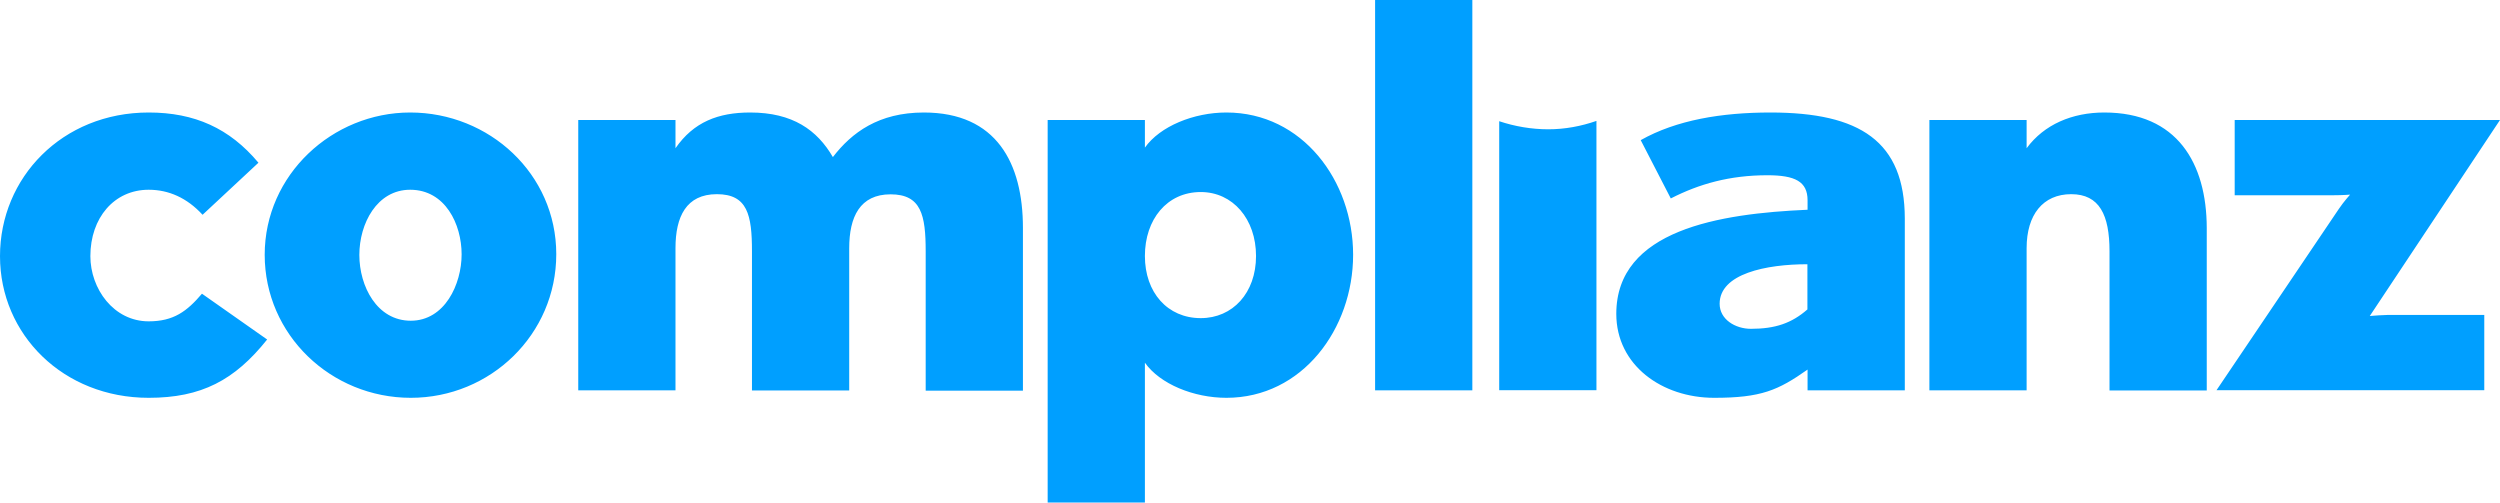
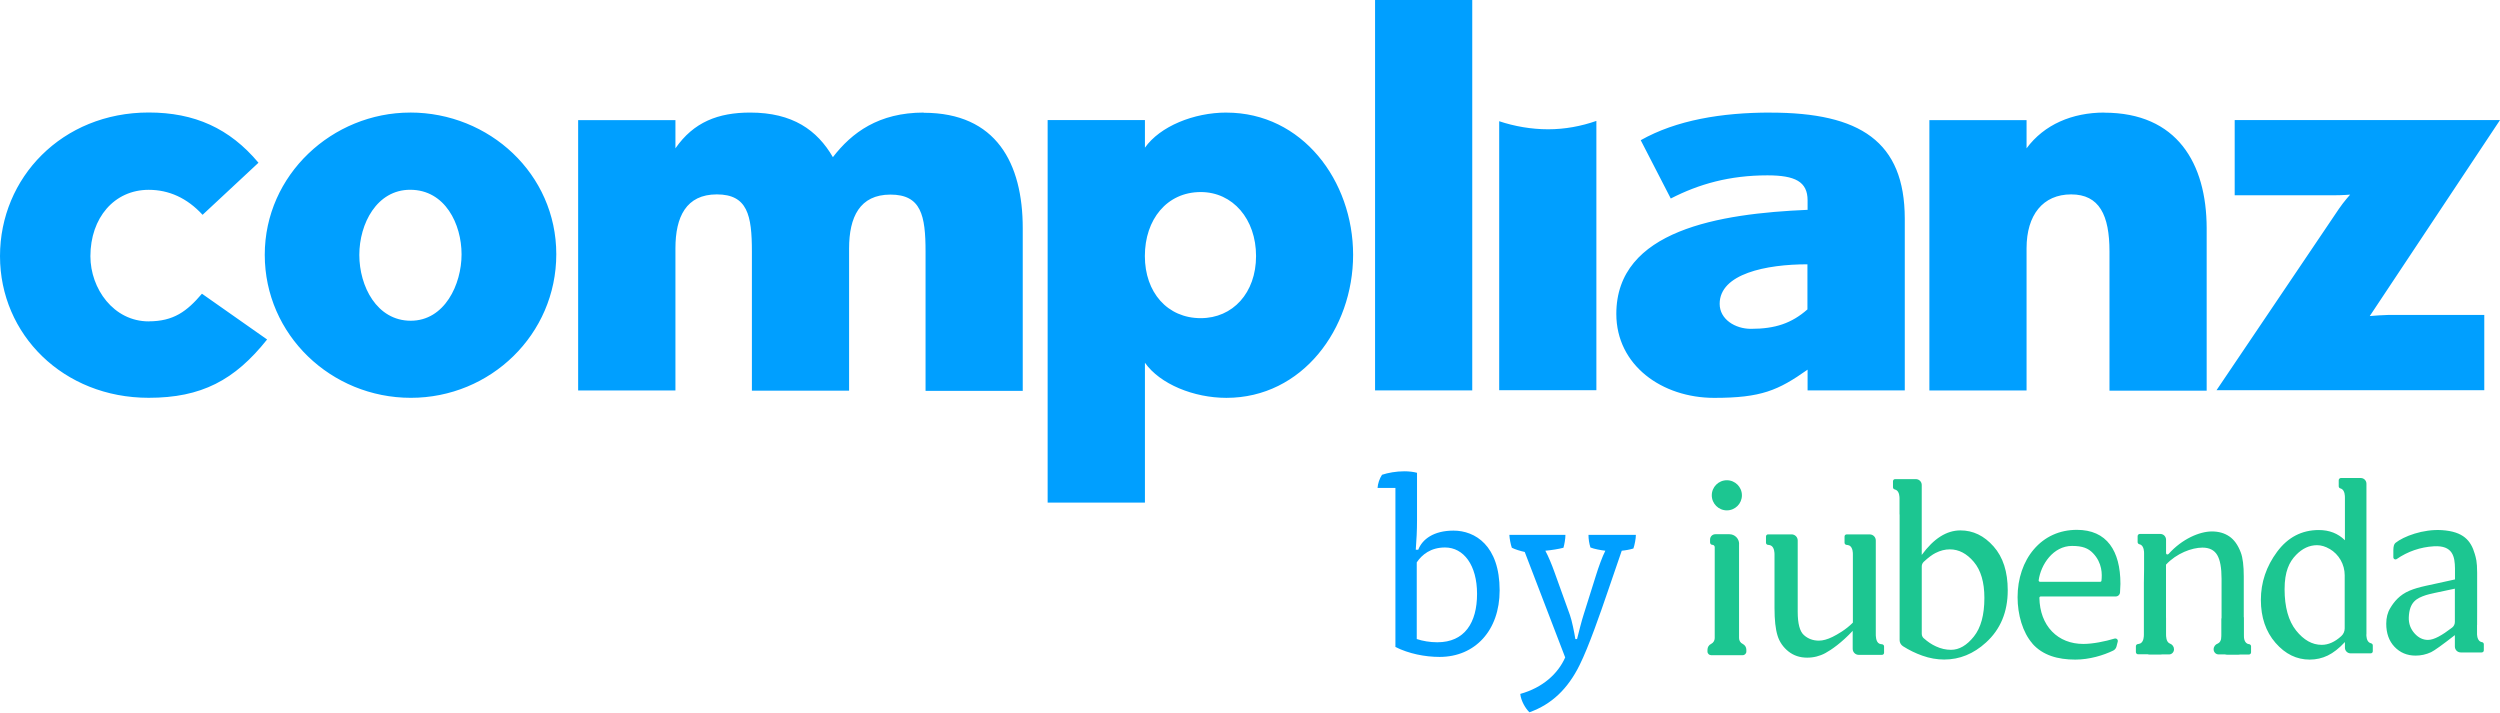
- <svg xmlns="http://www.w3.org/2000/svg" id="uuid-198c2dc3-7c1a-4465-a4e3-f3a903a50160" viewBox="0 0 1637.7 329.2">
+ <svg xmlns="http://www.w3.org/2000/svg" id="Capa_1" data-name="Capa 1" viewBox="0 0 1503.26 428.28">
  <defs>
-     <style>.uuid-0af3e7fc-7a94-4de7-8242-2e727a045522{fill:#009fff;}</style>
+     <style>.cls-2{fill:#009fff}.cls-3{fill:#1cc691}</style>
  </defs>
-   <path class="uuid-0af3e7fc-7a94-4de7-8242-2e727a045522" d="m803.4,73.7c-21.4,0-43.5,9-53.4,23v-18.1h-63.7v250.6h63.7v-91.6c9.9,14,32,23,53.4,23,49.7,0,83-45.2,83-93.7s-33.3-93.2-83-93.2Zm-16.8,134.7c-21.8,0-36.6-16.8-36.6-40.7s14.4-41.9,36.6-41.9c21,0,36.2,17.7,36.2,41.9s-15.3,40.7-36.2,40.7Zm-181.4-134.7c-29.6,0-47.2,13.1-59.6,29.2-10.3-17.7-26.3-29.2-54.2-29.2-20.9,0-37,6.2-48.9,23.4v-18.5h-63.7v177.1h63.7v-93.2c0-20.5,7-35.3,27.1-35.3s23,13.6,23,37.4v91.2h63.7v-93.2c0-20.5,7-35.3,27.1-35.3s23,13.6,23,37.4v91.2h63.7v-106.6c0-42.4-17.3-75.6-64.9-75.6Zm-336.5,0c-50.9,0-95.3,40.7-95.3,93.2s43.5,93.7,95.7,93.7,95.3-41.5,95.3-94.1-43.9-92.8-95.7-92.8Zm.4,136.4c-22.2,0-33.7-22.6-33.7-43.1s11.5-42.7,33.3-42.7c23,0,33.7,22.6,33.7,42.3s-11.1,43.5-33.3,43.5Zm-171.7.4c-23,0-38.2-21.4-38.2-42.7,0-25.1,15.6-43.5,38.2-43.5,13.1,0,25.1,5.3,35.3,16.4l36.6-34.1c-18.9-22.6-41.9-32.9-71.9-32.9C40.7,73.7,0,116.4,0,167.8s41.5,92.8,97.4,92.8c34.5,0,56.3-11.5,77.6-38.2l-42.7-30c-9.8,11.5-18.5,18.1-34.9,18.1ZM1378.5,73.7c-21,0-39.4,7.8-50.9,23.4v-18.5h-63.7v177.1h63.7v-93.2c0-21.8,10.7-35.3,29.2-35.3s25.1,13.6,25.1,37.4v91.2h63.7v-106.5c-.1-42.4-19.4-75.6-67.1-75.6Zm-218.7,0c-32,0-61.6,4.9-85,18.1l19.7,38.2c18.5-9.5,38.6-15.2,63.3-15.2,18.1,0,26.3,4.1,26.3,16.4v6.2c-57.5,2.5-125.3,13.1-125.3,68.2,0,33.7,30,55,64.1,55,30.8,0,41.9-4.9,61.2-18.5v13.6h63.7v-112.6c-.1-50.5-29.3-69.4-88-69.4Zm24.2,129c-10.3,9-21,12.7-37,12.7-10.3,0-20.5-6.2-20.5-16.4,0-19.7,30.4-25.9,57.5-25.9v29.6Zm-283.2,53h63.7V0h-63.7v255.7Zm651.6-48.7l85.3-128.4h-173.8v49.3h64.9c5.8,0,10.7-.4,10.7-.4,0,0-4.1,4.5-7.4,9.4l-80.1,118.7h175.4v-49.3h-63c-3.6.1-8.9.4-12,.7Zm-570.3-127.6v176.2h63.7V79.2c-10,3.5-20.7,5.5-31.6,5.5s-22-1.9-32.1-5.3Z" />
+   <path d="M737.44 67.69c-19.65 0-39.93 8.29-48.99 21.11V72.19h-58.5v230.02h58.5v-84.09c9.06 12.85 29.37 21.11 48.99 21.11 45.62 0 76.19-41.48 76.19-86s-30.56-85.52-76.19-85.52v-.03Zm-15.42 123.62c-20.01 0-33.61-15.42-33.61-37.36s13.21-38.47 33.61-38.47c19.26 0 33.25 16.25 33.25 38.47s-14.04 37.36-33.25 37.36M555.51 67.69c-27.16 0-43.33 12.05-54.69 26.81-9.45-16.25-24.15-26.81-49.77-26.81-19.17 0-33.96 5.7-44.91 21.5V72.22h-58.5v162.57h58.5v-85.52c0-18.79 6.41-32.38 24.87-32.38s21.11 12.49 21.11 34.32v83.7h58.44v-85.52c0-18.85 6.41-32.38 24.87-32.38s21.11 12.49 21.11 34.32v83.7h58.44V137.2c0-38.94-15.86-69.39-59.55-69.39v-.09l.06-.03Zm-308.85 0c-46.73 0-87.46 37.36-87.46 85.52s39.93 86 87.84 86 87.46-38.11 87.46-86.35-40.28-85.19-87.84-85.19v.03Zm.32 125.17c-20.4 0-30.92-20.72-30.92-39.57s10.56-39.18 30.56-39.18c21.11 0 30.92 20.72 30.92 38.82s-10.17 39.93-30.56 39.93m-157.55.39c-21.11 0-35.07-19.65-35.07-39.18 0-23.05 14.31-39.93 35.07-39.93 12.05 0 23.05 4.86 32.38 15.03l33.61-31.31c-17.35-20.72-38.47-30.21-66.02-30.21C37.36 67.66 0 106.84 0 154.01s38.11 85.19 89.4 85.19c31.67 0 51.7-10.56 71.21-35.07l-39.18-27.52c-9.01 10.56-16.97 16.61-32.05 16.61h.03l.03.03ZM1265.31 67.69c-19.26 0-36.17 7.19-46.73 21.5V72.22h-58.44v162.57h58.44v-85.52c0-20.01 9.84-32.38 26.81-32.38s23.05 12.49 23.05 34.32v83.7h58.44v-97.77c-.09-38.94-17.8-69.39-61.6-69.39zm-200.74 0c-29.37 0-56.57 4.53-78 16.61l18.07 35.07c16.97-8.74 35.42-13.93 58.12-13.93 16.61 0 24.15 3.76 24.15 15.03v5.7c-52.78 2.27-115.01 12.05-115.01 62.59 0 30.92 27.52 50.48 58.83 50.48 28.27 0 38.47-4.47 56.18-16.97v12.49h58.44V131.41c-.09-46.37-26.9-63.69-80.78-63.69zm22.22 118.38c-9.45 8.29-19.26 11.66-33.96 11.66-9.45 0-18.79-5.7-18.79-15.03 0-18.07 27.91-23.77 52.78-23.77v27.16h-.03v-.03Zm-259.96 48.66h58.44V0h-58.44zm598.13-44.7 78.3-117.84h-159.53v45.23h59.58c5.31 0 9.84-.39 9.84-.39s-3.76 4.14-6.8 8.62l-73.53 108.96h160.99v-45.23h-57.85c-3.31.09-8.17.39-11 .66h-.03.03ZM901.47 72.91v161.7h58.44V72.7c-9.18 3.22-18.99 5.04-29.01 5.04s-20.22-1.76-29.46-4.86h.03z" class="cls-2" />
+   <path d="M1114.07 379.29c-6.56 7.1-13.03 11.57-16.49 13.42a22.7 22.7 0 0 1-10.97 2.74c-4.29 0-8.02-1.22-11.21-3.73-3.1-2.45-5.43-5.78-6.56-9.54-1.22-3.91-1.82-9.42-1.82-16.55v-32.2c0-.81 0-4.32-2.21-5.43-.57-.24-1.16-.33-1.79-.39-.66-.09-1.13-.6-1.13-1.28v-3.73c0-.72.57-1.28 1.25-1.28h14.13c2.06 0 3.7 1.64 3.7 3.7v42.85c0 7.13 1.25 11.81 3.73 14.01 2.5 2.24 5.52 3.34 9.01 3.34 2.39 0 5.13-.75 8.17-2.24 3.04-1.52 8.08-4.35 12.26-8.59v-40.94c.03-.81.03-4.32-2.12-5.43-.57-.24-1.13-.33-1.76-.39-.66-.09-1.13-.66-1.13-1.28v-3.73c0-.72.54-1.28 1.25-1.28h13.9c2.03 0 3.64 1.64 3.64 3.64v56.27c0 .81-.09 4.68 2.09 5.78.57.24 1.13.33 1.76.39.66.09 1.13.66 1.13 1.28v3.76c0 .33-.12.69-.33.92-.24.24-.57.39-.92.39h-13.98c-2.03 0-3.64-1.64-3.64-3.64v-10.74h.09l-.03-.12Zm28.12-69.93v-9.6c0-.75 0-4.17-2.12-5.19-.27-.12-.57-.24-.83-.3-.57-.15-.98-.66-.98-1.25v-3.61c0-.33.12-.69.33-.92.24-.24.57-.39.92-.39h12.52c1.94 0 3.52 1.58 3.52 3.52v42.07c7.19-9.87 14.94-14.76 23.26-14.76 7.6 0 14.25 3.19 19.95 9.66 5.67 6.41 8.5 15.18 8.5 26.36 0 13-4.35 23.47-13.09 31.4-7.48 6.83-15.86 10.23-25.11 10.23-4.32 0-8.71-.75-13.15-2.33a57 57 0 0 1-11.63-5.67c-1.25-.81-2.03-2.18-2.03-3.61v-75.62h-.09.03Zm14.61 74.46c2.36 2.09 4.77 3.73 7.31 4.86 2.92 1.37 5.96 2.06 9.04 2.06 4.89 0 9.48-2.65 13.72-7.96 4.26-5.31 6.35-13.06 6.35-23.29 0-9.39-2.12-16.61-6.35-21.62-4.26-5.04-9.04-7.54-14.43-7.54-2.86 0-5.73.72-8.59 2.18-1.91.95-4.26 2.68-7.07 5.28-.75.72-1.22 1.7-1.22 2.74v40.55c0 1.07.45 2.09 1.25 2.77v-.03Zm145.63-12.43v-31.88c6.35-6.8 15.51-10.23 21.92-10.23 4.14 0 7.1 1.49 8.86 4.44s2.62 7.72 2.62 14.28v42.05c0 1.94 1.61 3.52 3.52 3.52h12.94c.72 0 1.28-.6 1.28-1.34v-3.61c0-.66-.51-1.16-1.13-1.28-.39-.03-.75-.15-1.13-.3-2.12-1.07-2.12-4.47-2.12-5.28v-35.07c0-6.5-.6-11.33-1.79-14.46-1.7-4.53-4.03-7.75-6.95-9.72s-6.38-2.95-10.41-2.95c-7.39 0-17.92 4.47-26 13.48l-.09.09c-.24.27-.6.33-.95.24s-.54-.45-.54-.81v-8.02c0-.92-.39-1.82-1.01-2.47a3.48 3.48 0 0 0-2.47-1.01h-12.31c-.33 0-.69.15-.92.39s-.39.57-.39.92v3.61c0 .57.42 1.1.98 1.25.27.09.54.15.81.27 2.09 1.07 2.09 4.44 2.09 5.19v9.57c-.03 2.62-.12 5.55-.12 8.44v30.95c0 .81 0 4.2-2.12 5.25-.51.18-1.01.33-1.55.39-.66.09-1.13.66-1.13 1.28v3.52c0 .72.54 1.28 1.25 1.34h13.36c1.94 0 3.52-1.58 3.52-3.52v-18.58.09-.03Zm187.02 4.38v5.81c.15 2.24.83 3.64 2.09 4.26.3.15.66.27.98.3.6.12 1.01.66 1.01 1.25V391c0 .33-.12.69-.33.92-.24.24-.57.39-.92.39h-12.64c-1.94 0-3.52-1.58-3.52-3.52v-6.89c-7.6 5.93-12.37 9.33-14.31 10.26a21.8 21.8 0 0 1-9.3 2.06c-5.13 0-9.33-1.79-12.67-5.28-3.34-3.52-4.98-8.17-4.98-13.9 0-3.64.81-6.8 2.45-9.45 2.21-3.7 5.55-7.9 11.54-10.41 5.99-2.5 11.12-3.07 27.34-6.77v-6.56c-.09-6.98-1.16-14.04-12.73-13.36a43.6 43.6 0 0 0-22.3 7.66c-.39.27-.92.3-1.34.09s-.69-.69-.69-1.13v-4.26c0-2.24.42-3.73 1.28-4.41 4.77-3.85 16.55-8.44 28.03-7.66 12.73.86 17.32 6.2 19.65 14.28.69 2.47 1.43 4.29 1.43 11.51v22.24c0 3.1 0 6.11-.03 8.98h-.03v-.03Zm-13.33-21.8c-10.02 2.06-15.8 3.34-17.32 3.85-5.58 1.85-10.02 4.03-10.38 13.36-.15 3.91 1.16 7.13 3.49 9.72s5.01 3.88 8.02 3.88c3.76 0 8.59-2.86 14.52-7.39a4.22 4.22 0 0 0 1.67-3.37v-20.04Zm-53.22 27.44c0 .81 0 4.11 2.06 5.13.24.12.51.24.83.3.57.15.98.66.98 1.25v3.46c0 .33-.12.69-.33.92-.24.24-.57.39-.92.39h-12.08a3.41 3.41 0 0 1-3.43-3.43v-3.34h-.03c-3.49 3.76-6.95 6.47-10.29 8.08s-6.98 2.45-10.85 2.45c-7.87 0-14.7-3.34-20.57-10.08-5.84-6.71-8.8-15.36-8.8-25.85s3.28-20.16 9.75-28.89 14.85-13.09 25.08-13.09c6.35 0 11.57 2.06 15.71 6.14v-25.67c0-.81 0-4.17-2.06-5.25-.24-.12-.45-.18-.72-.27-.57-.15-.95-.69-.95-1.25v-3.64c0-.72.57-1.28 1.28-1.34h11.96a3.41 3.41 0 0 1 3.43 3.43v90.56h-.06Zm-22.07-51.32c-2.59-1.52-5.13-2.27-7.6-2.27-4.59 0-8.8 1.97-12.58 5.84-4.14 4.26-6.92 9.99-6.92 20.66s2.33 19.05 6.92 24.81c4.59 5.75 9.72 8.62 15.39 8.62 4.03 0 7.96-1.76 11.78-5.25a6.26 6.26 0 0 0 2.06-4.68v-31.91c0-6.53-3.46-12.58-9.06-15.86h.03v.03Zm-178.73 56.86c-5.84-6.65-8.92-17.32-8.92-27.88 0-11.15 3.46-21.35 9.75-28.72 6.53-7.66 15.51-11.75 25.91-11.75 8.8 0 15.54 3.01 19.95 8.92 4.14 5.55 6.23 13.48 6.23 23.56 0 1.22-.09 2.92-.24 5.13-.09 1.37-1.22 2.45-2.59 2.45h-45.12c-.18 0-.39.09-.54.24s-.24.33-.24.54c.15 8.29 2.77 15.3 7.6 20.28 4.74 4.89 11.24 7.48 18.85 7.48 5.67 0 13.03-1.49 18.76-3.22.54-.15 1.1 0 1.49.33.39.39.57.95.42 1.49l-.75 2.95a3.8 3.8 0 0 1-2.03 2.47c-5.67 2.74-14.1 5.4-22.75 5.4-10.53 0-19.59-2.59-25.79-9.6v-.06Zm3.76-37.9c0 .18.09.39.24.54s.33.24.54.24h36.23c.39 0 .72-.27.75-.66.42-3.79.57-10.68-5.1-16.55-2.77-2.89-6.14-4.35-12.61-4.35-11.27 0-18.79 11.15-20.07 20.78h.03Z" class="cls-3" />
+   <path d="M1335.86 371.8v9.75c0 .81 0 4.26-2.09 5.31-.09 0-.15.09-.24.12a3.67 3.67 0 0 0-2.47 3.43c0 .81.3 1.58.86 2.18s1.34.92 2.18.92h11.54c.95 0 1.82-.39 2.47-1.01a3.48 3.48 0 0 0 1.01-2.47v-18.88l-13.27.72h-.03l.03-.06Zm-33.43 0v9.75c0 .81 0 4.26 2.09 5.31.09 0 .15.09.27.12 1.49.54 2.45 1.91 2.45 3.43 0 .81-.3 1.58-.86 2.18s-1.34.92-2.12.92h-11.54c-1.94 0-3.49-1.55-3.49-3.49v-18.88l13.27.72-.06-.06Zm-256.73-44.75v56.65c0 1.49.83 2.86 2.21 3.49a3.91 3.91 0 0 1 2.18 3.49v1.07c0 1.22-.98 2.21-2.18 2.21h-19.02c-1.16 0-2.18-.95-2.18-2.18v-1.1c0-1.49.83-2.86 2.18-3.49 1.34-.66 2.18-2.03 2.18-3.46v-54.72c0-.75-.6-1.4-1.4-1.4-.39 0-.72-.15-.98-.42s-.42-.6-.42-.98v-1.79c0-1.79 1.43-3.19 3.19-3.19h8.44c3.22 0 5.84 2.62 5.84 5.84l-.03-.03ZM1038.36 306.89c5.01 0 9.06-4.06 9.06-9.06s-4.06-9.06-9.06-9.06-9.06 4.06-9.06 9.06 4.06 9.06 9.06 9.06" class="cls-3" />
+   <g style="isolation:isolate">
+     <path d="M839.07 293.39h-10.74c.15-2.54 1.19-5.67 2.69-7.91 3.58-1.19 8.51-2.09 13.43-2.09 2.69 0 5.37.3 7.61.9v28.8c0 5.82-.3 11.64-.75 17.46h1.49c2.39-6.27 9.25-11.49 21.19-11.49 12.98 0 27.75 8.95 27.75 35.96 0 24.02-14.77 39.99-36.11 39.99-8.8 0-18.5-1.94-26.56-5.97zm12.83 90.87c3.58 1.19 7.91 1.94 12.38 1.94 16.41 0 23.88-11.79 23.88-29.1s-8.06-27.9-19.25-27.9c-8.66 0-13.88 4.33-17.01 8.95zM948.29 384.26c.9-3.58 2.83-11.34 4.03-14.92l7.46-23.72c1.34-4.33 3.73-11.04 5.52-14.47-2.69-.3-6.71-1.04-8.95-1.94-.75-2.24-1.19-5.07-1.19-7.61h28.5c0 2.24-.75 6.12-1.49 8.21-1.79.6-5.07 1.19-7.01 1.34l-8.5 24.77c-4.18 12.24-11.34 32.98-16.86 44.02-7.01 14.18-16.71 23.58-30.14 28.35-2.24-2.09-5.07-6.71-5.52-11.04 13.43-3.73 22.68-12.09 27.01-21.93l-24.32-63.42c-2.69-.6-5.67-1.49-7.76-2.54-.75-2.09-1.34-5.37-1.49-7.76h33.72c0 2.39-.6 5.67-1.19 7.76-2.69.75-7.46 1.49-10.89 1.79 1.79 3.28 3.88 8.36 5.37 12.53l9.4 26.11c1.19 3.28 2.69 10.74 3.28 14.47h1.04Z" class="cls-2" />
+   </g>
</svg>
